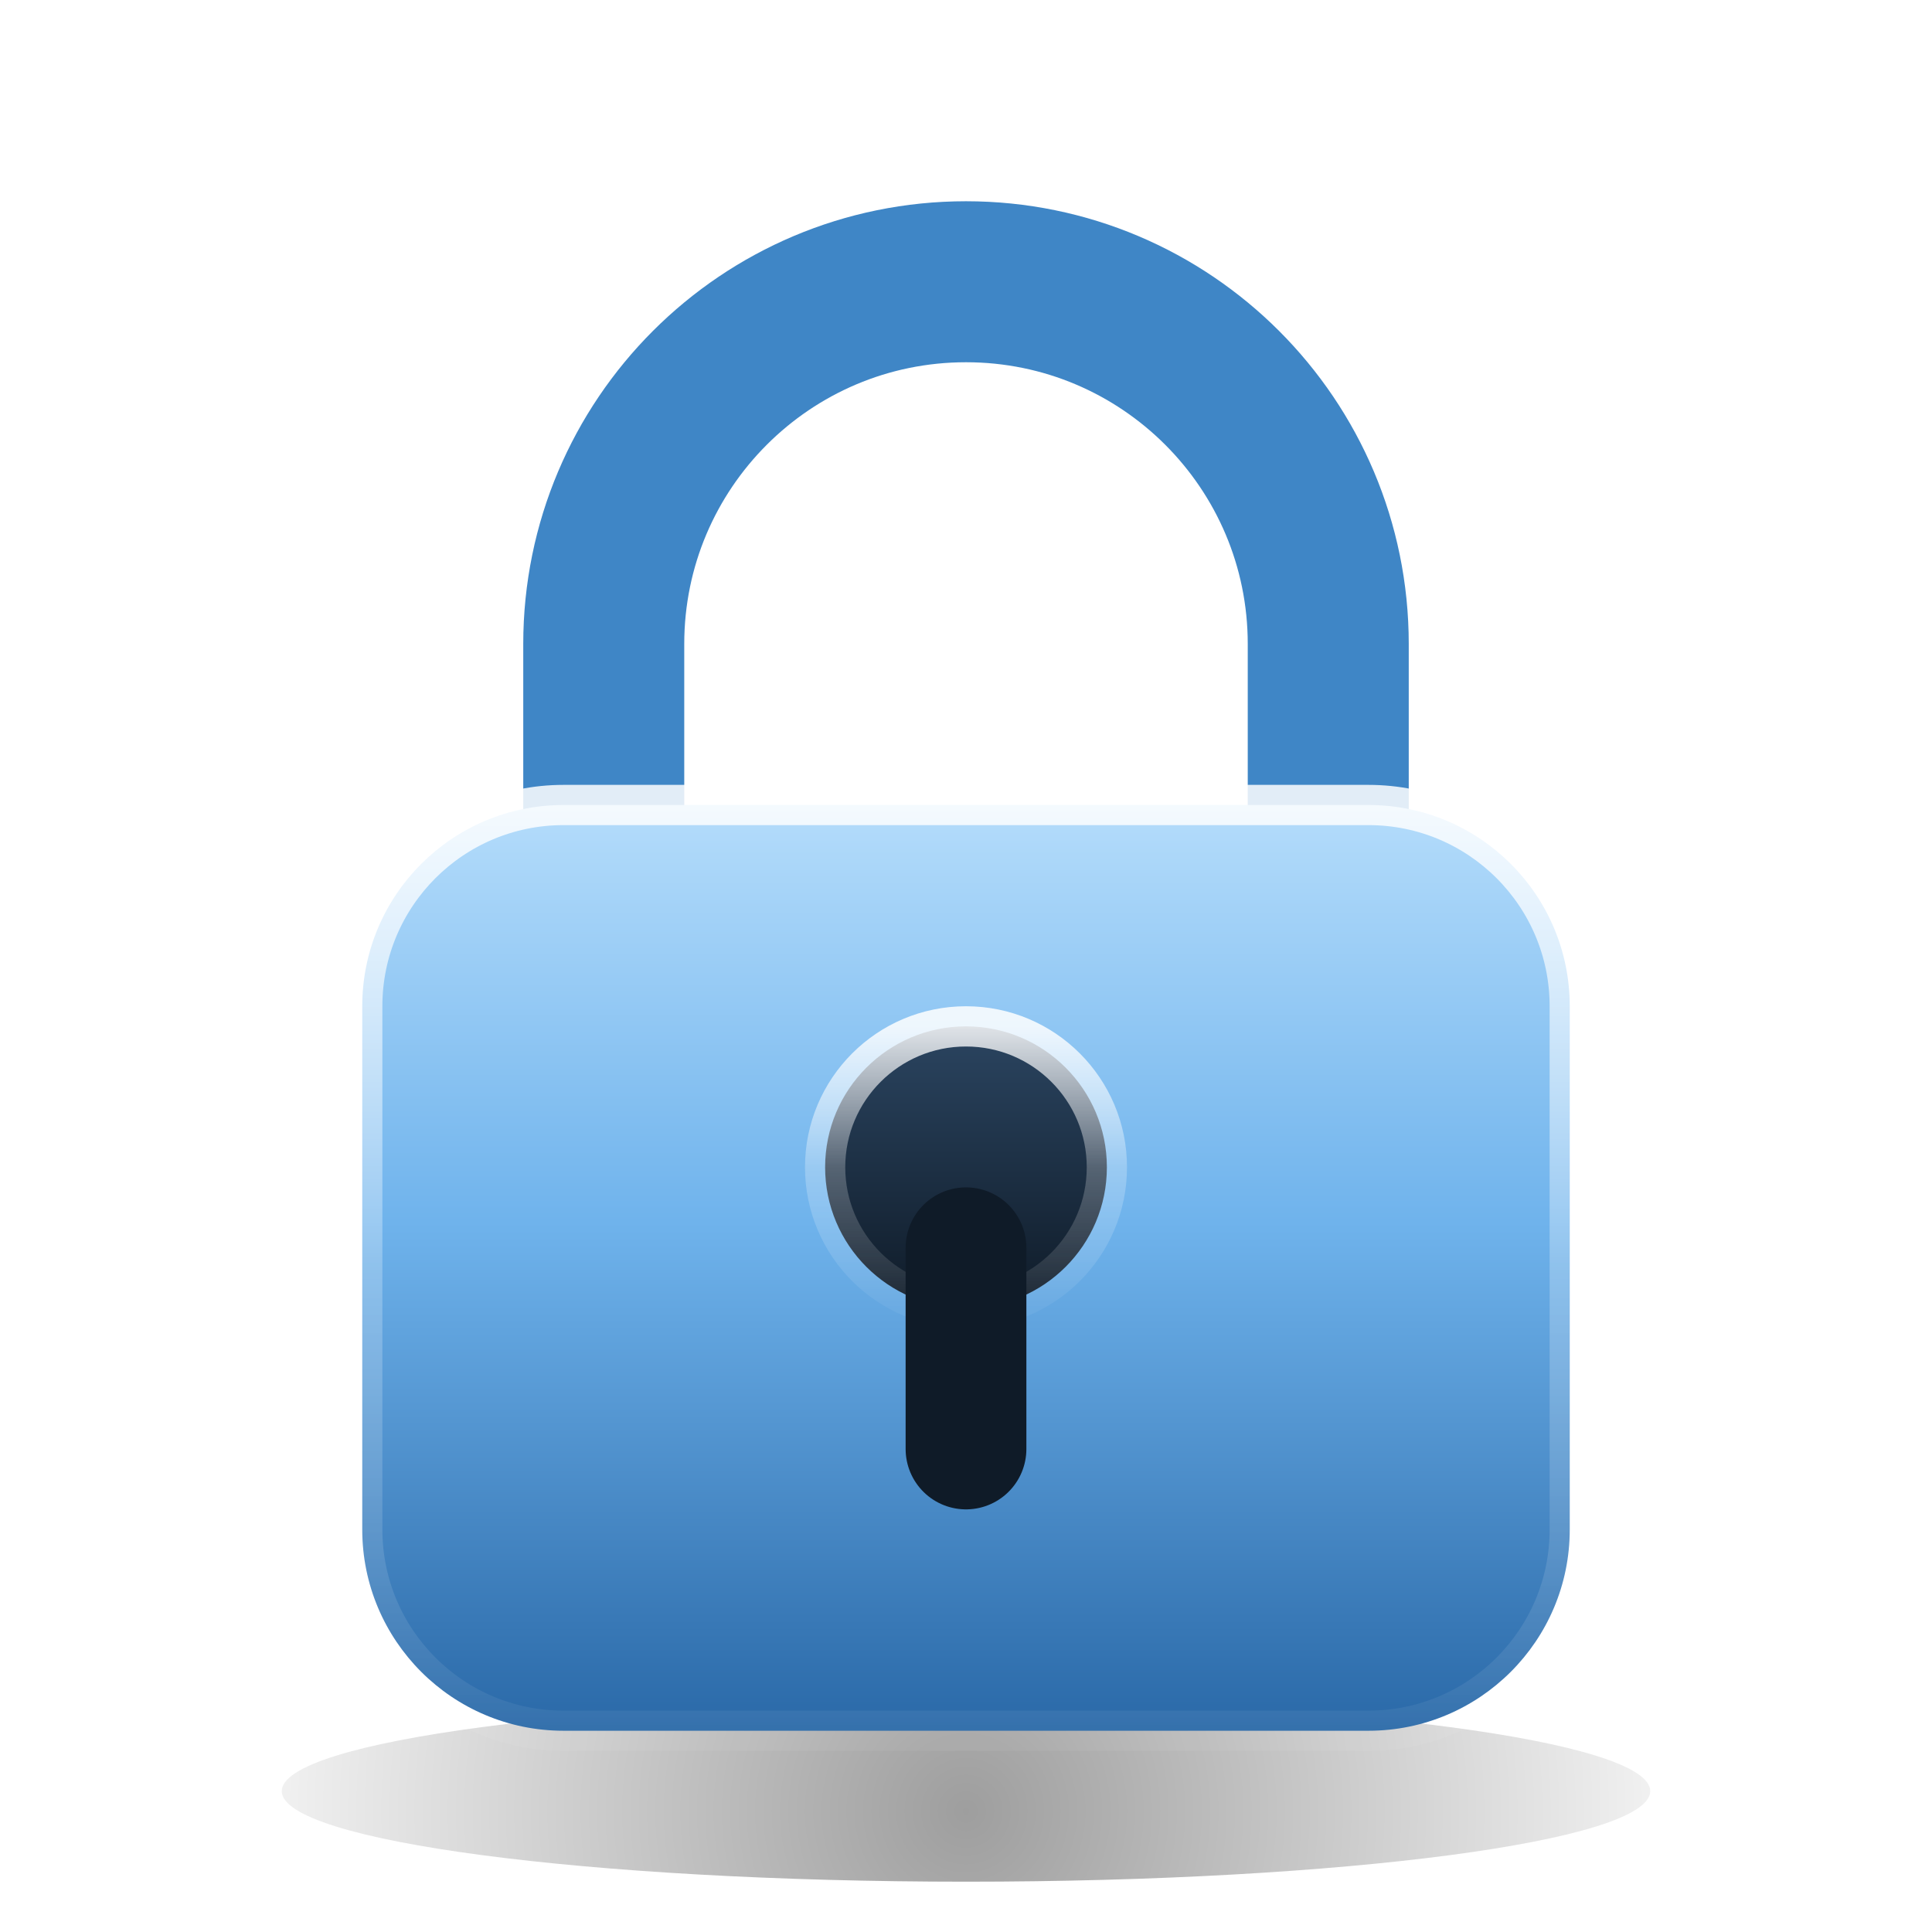
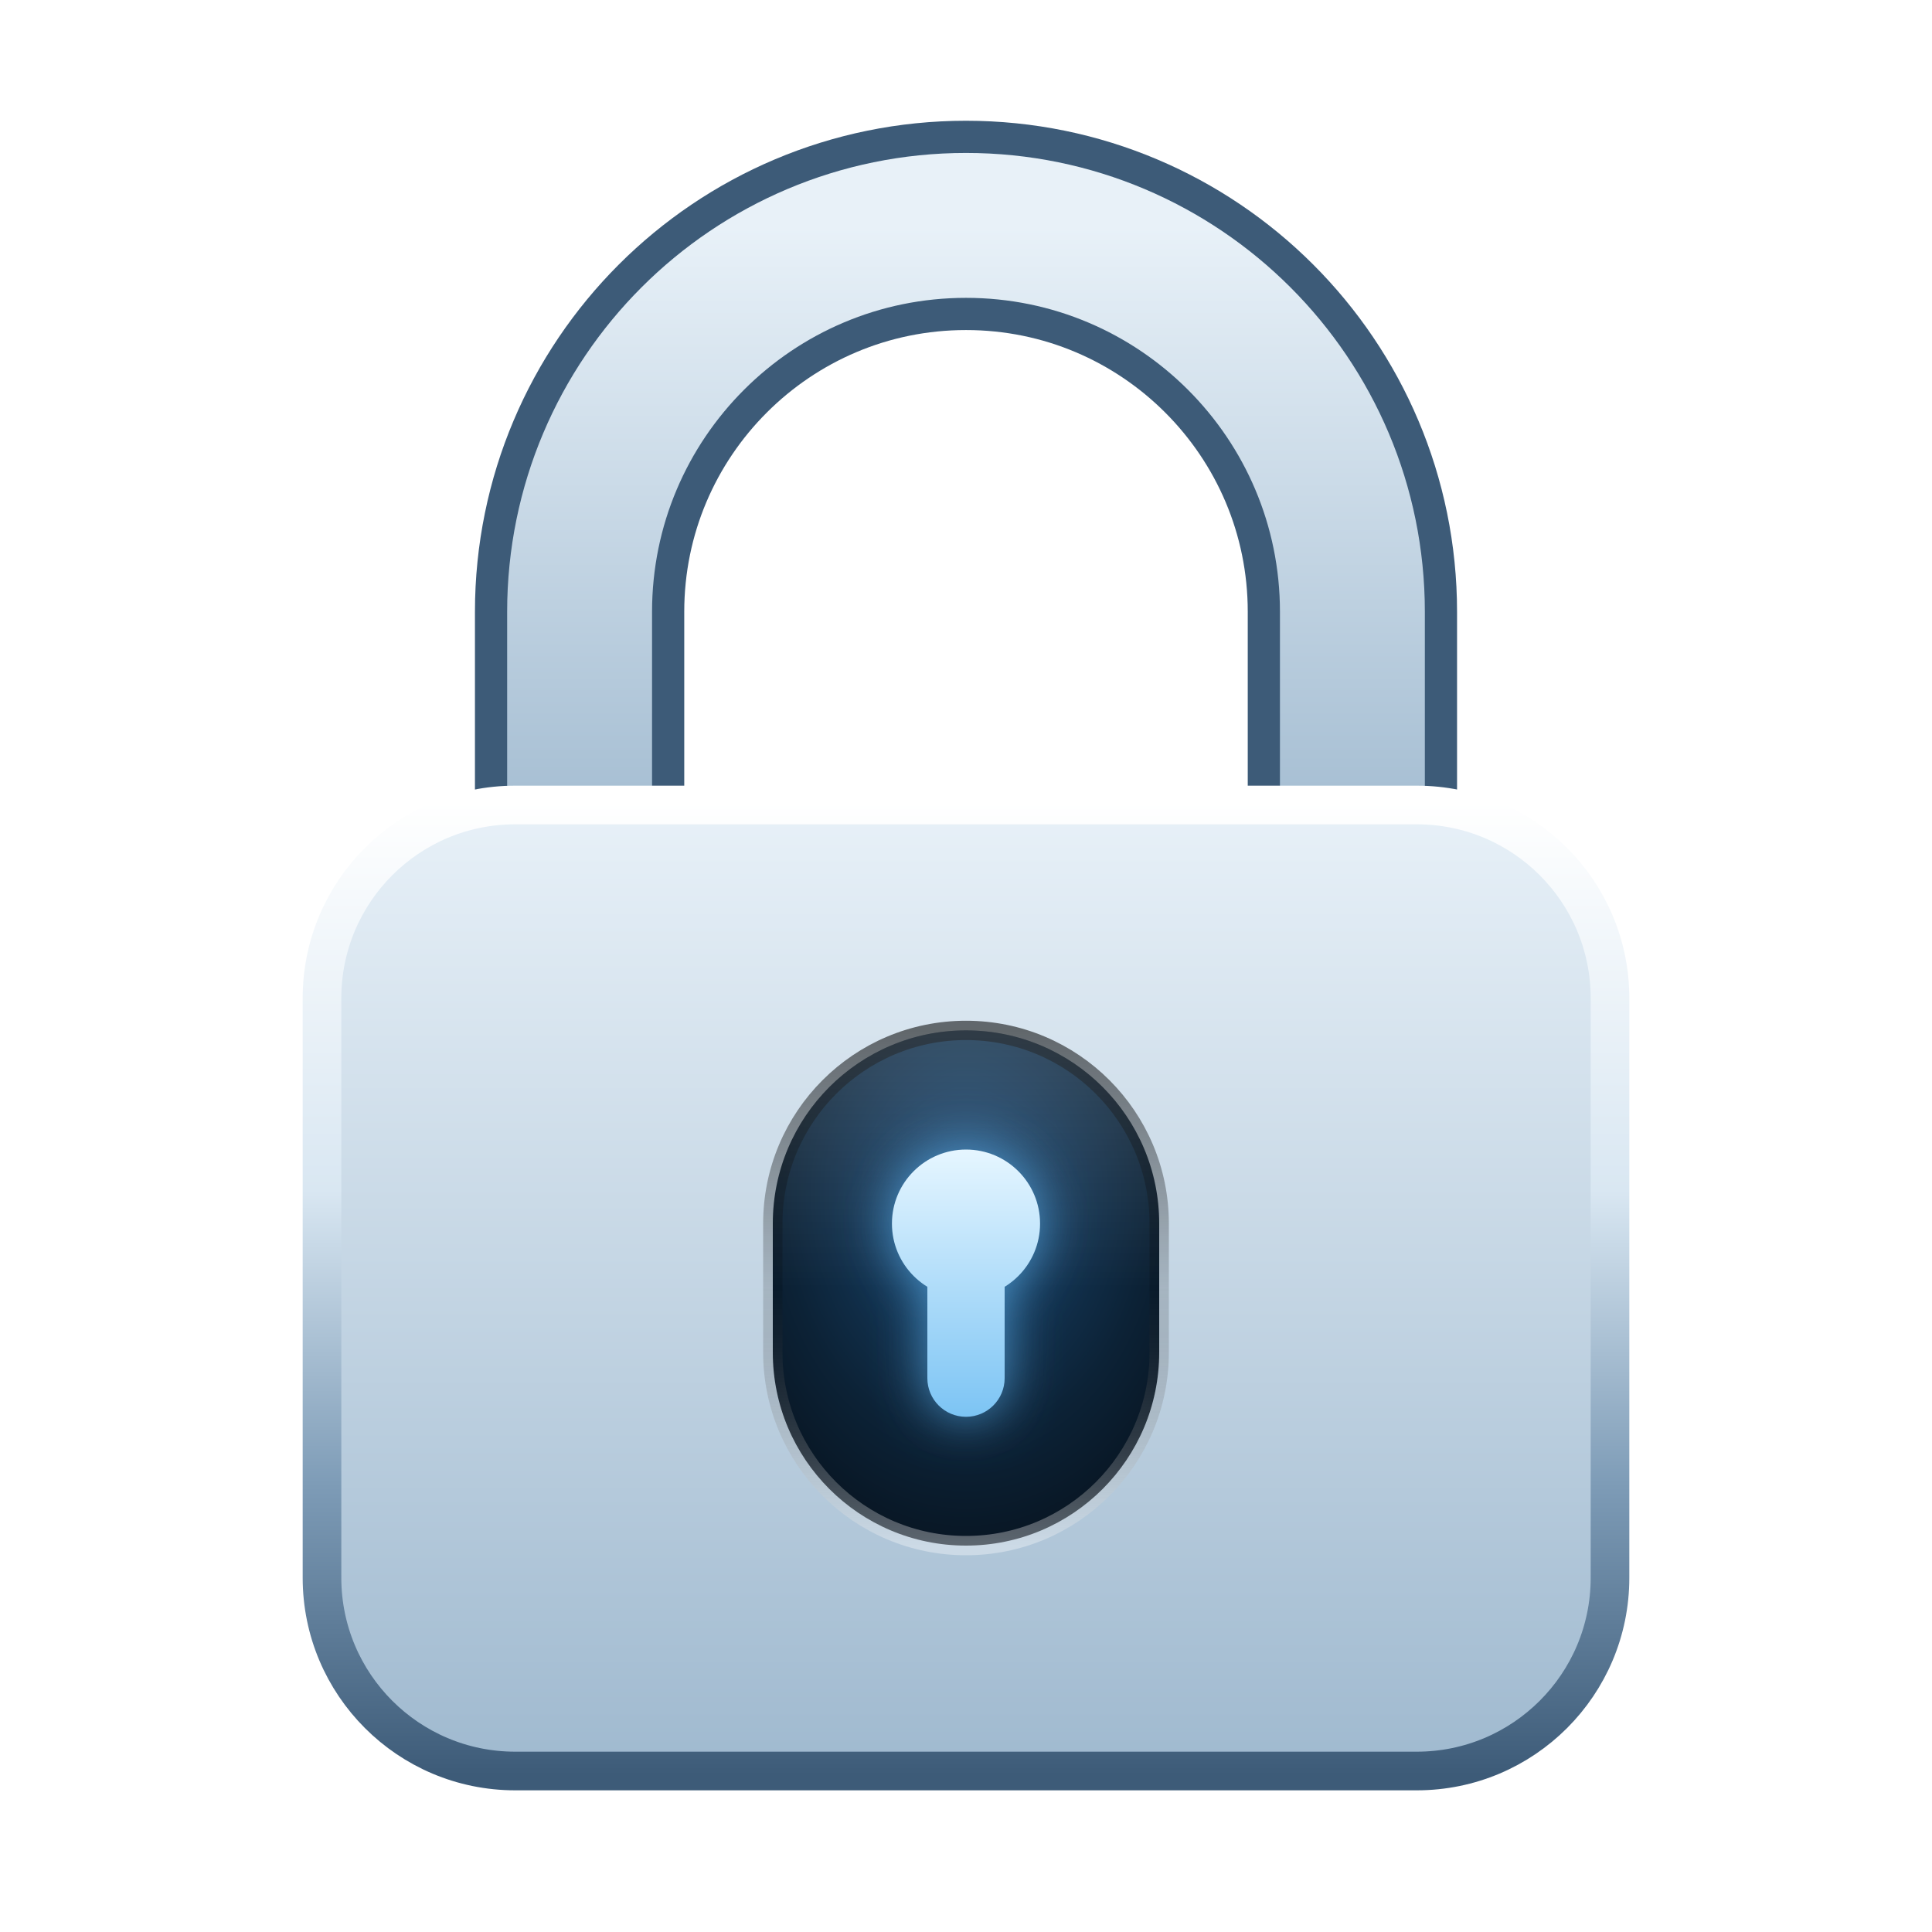
- <svg xmlns="http://www.w3.org/2000/svg" viewBox="0 0 96 96" width="96" height="96">
+ <svg xmlns="http://www.w3.org/2000/svg" viewBox="0 0 120 120" width="96" height="96">
  <defs>
-     <linearGradient id="g" x1="0" y1="0" x2="0" y2="1">
-       <stop offset="0" stop-color="#b4dcfb" stop-opacity="1" />
-       <stop offset="0.45" stop-color="#6fb3ec" stop-opacity="1" />
-       <stop offset="1" stop-color="#2a69a8" stop-opacity="1" />
+     <linearGradient id="mFace" x1="0" y1="0" x2="0" y2="1">
+       <stop offset="0" stop-color="#e8f1f8" />
+       <stop offset="1" stop-color="#9fb9cf" />
    </linearGradient>
-     <linearGradient id="d" x1="0" y1="0" x2="0" y2="1">
-       <stop offset="0" stop-color="#2b4561" stop-opacity="1" />
-       <stop offset="1" stop-color="#0f1b28" stop-opacity="1" />
+     <linearGradient id="mCh" x1="0" y1="0" x2="0" y2="1">
+       <stop offset="0" stop-color="#ffffff" />
+       <stop offset="0.4" stop-color="#d9e7f2" />
+       <stop offset="0.7" stop-color="#7e9cb7" />
+       <stop offset="1" stop-color="#3d5b78" />
    </linearGradient>
-     <linearGradient id="r" x1="0" y1="0" x2="0" y2="1">
-       <stop offset="0" stop-color="#ffffff" stop-opacity="0.85" />
-       <stop offset="0.5" stop-color="#ffffff" stop-opacity="0.25" />
-       <stop offset="1" stop-color="#ffffff" stop-opacity="0.05" />
+     <radialGradient id="scrR" cx="0.5" cy="0.32" r="0.8">
+       <stop offset="0" stop-color="#1b4a75" />
+       <stop offset="0.6" stop-color="#0c2236" />
+       <stop offset="1" stop-color="#060f19" />
+     </radialGradient>
+     <linearGradient id="recessB" x1="0" y1="0" x2="0" y2="1">
+       <stop offset="0" stop-color="#000000" stop-opacity="0.55" />
+       <stop offset="0.5" stop-color="#000000" stop-opacity="0.15" />
+       <stop offset="1" stop-color="#ffffff" stop-opacity="0.35" />
    </linearGradient>
-     <radialGradient id="sh" cx="48" cy="90" r="40" gradientUnits="userSpaceOnUse">
-       <stop offset="0" stop-color="#000000" stop-opacity="0.38" />
-       <stop offset="1" stop-color="#000000" stop-opacity="0" />
-     </radialGradient>
+     <linearGradient id="glossB" x1="0" y1="0" x2="0" y2="1">
+       <stop offset="0" stop-color="#ffffff" stop-opacity="0.16" />
+       <stop offset="0.5" stop-color="#ffffff" stop-opacity="0" />
+     </linearGradient>
+     <filter id="glw" filterUnits="userSpaceOnUse" x="-20" y="-20" width="160" height="160">
+       <feGaussianBlur stdDeviation="1.6" />
+     </filter>
+     <linearGradient id="glowG" x1="0" y1="0" x2="0" y2="1">
+       <stop offset="0" stop-color="#e6f6ff" />
+       <stop offset="1" stop-color="#7cc4f4" />
+     </linearGradient>
  </defs>
-   <ellipse cx="48" cy="89" rx="34" ry="4.5" fill="url(#sh)" />
-   <path d="M30 42 V32 A18 18 0 0 1 66 32 V42" fill="none" stroke="#3f86c6" stroke-width="8" stroke-linecap="round" stroke-linejoin="round" stroke-opacity="1" />
-   <path d="M28 40 H68 A10 10 0 0 1 78 50 V76 A10 10 0 0 1 68 86 H28 A10 10 0 0 1 18 76 V50 A10 10 0 0 1 28 40 Z" fill="url(#g)" />
-   <path d="M28 40 H68 A10 10 0 0 1 78 50 V76 A10 10 0 0 1 68 86 H28 A10 10 0 0 1 18 76 V50 A10 10 0 0 1 28 40 Z" fill="none" stroke="url(#r)" stroke-width="2" />
-   <path d="M55 58 A7 7 0 1 1 41 58 A7 7 0 1 1 55 58 Z" fill="url(#d)" />
-   <path d="M55 58 A7 7 0 1 1 41 58 A7 7 0 1 1 55 58 Z" fill="none" stroke="url(#r)" stroke-width="2" />
-   <path d="M48 62 V72" fill="none" stroke="#0f1b28" stroke-width="6" stroke-linecap="round" stroke-linejoin="round" stroke-opacity="1" />
+   <path d="M36 54V38A24 24 0 0 1 84 38V54" fill="none" stroke="#3d5b78" stroke-width="13" stroke-linecap="round" />
+   <path d="M36 54V38A24 24 0 0 1 84 38V54" fill="none" stroke="url(#mFace)" stroke-width="9" stroke-linecap="round" />
+   <path d="M32 50H88A12 12 0 0 1 100 62V98A12 12 0 0 1 88 110H32A12 12 0 0 1 20 98V62A12 12 0 0 1 32 50Z" fill="url(#mFace)" stroke="url(#mCh)" stroke-width="2.4" stroke-linejoin="round" />
+   <path d="M60 64H60A12 12 0 0 1 72 76V84A12 12 0 0 1 60 96H60A12 12 0 0 1 48 84V76A12 12 0 0 1 60 64Z" fill="url(#scrR)" />
+   <path d="M60 64H60A12 12 0 0 1 72 76V84A12 12 0 0 1 60 96H60A12 12 0 0 1 48 84V76A12 12 0 0 1 60 64Z" fill="none" stroke="url(#recessB)" stroke-width="1.2" />
+   <path d="M60 64H60A12 12 0 0 1 72 76V84A12 12 0 0 1 60 96H60A12 12 0 0 1 48 84V76A12 12 0 0 1 60 64Z" fill="url(#glossB)" />
+   <path d="M64.6 76A4.6 4.6 0 1 1 55.4 76A4.6 4.6 0 1 1 64.6 76ZM60 76H60A2.4 2.4 0 0 1 62.4 78.4V85.6A2.4 2.4 0 0 1 60 88H60A2.4 2.4 0 0 1 57.6 85.6V78.4A2.4 2.4 0 0 1 60 76Z" fill="#5aaeea" filter="url(#glw)" opacity="0.8" />
+   <path d="M64.6 76A4.6 4.6 0 1 1 55.4 76A4.6 4.6 0 1 1 64.6 76ZM60 76H60A2.4 2.4 0 0 1 62.4 78.4V85.6A2.4 2.4 0 0 1 60 88H60A2.4 2.4 0 0 1 57.6 85.6V78.4A2.4 2.4 0 0 1 60 76Z" fill="url(#glowG)" />
</svg>
